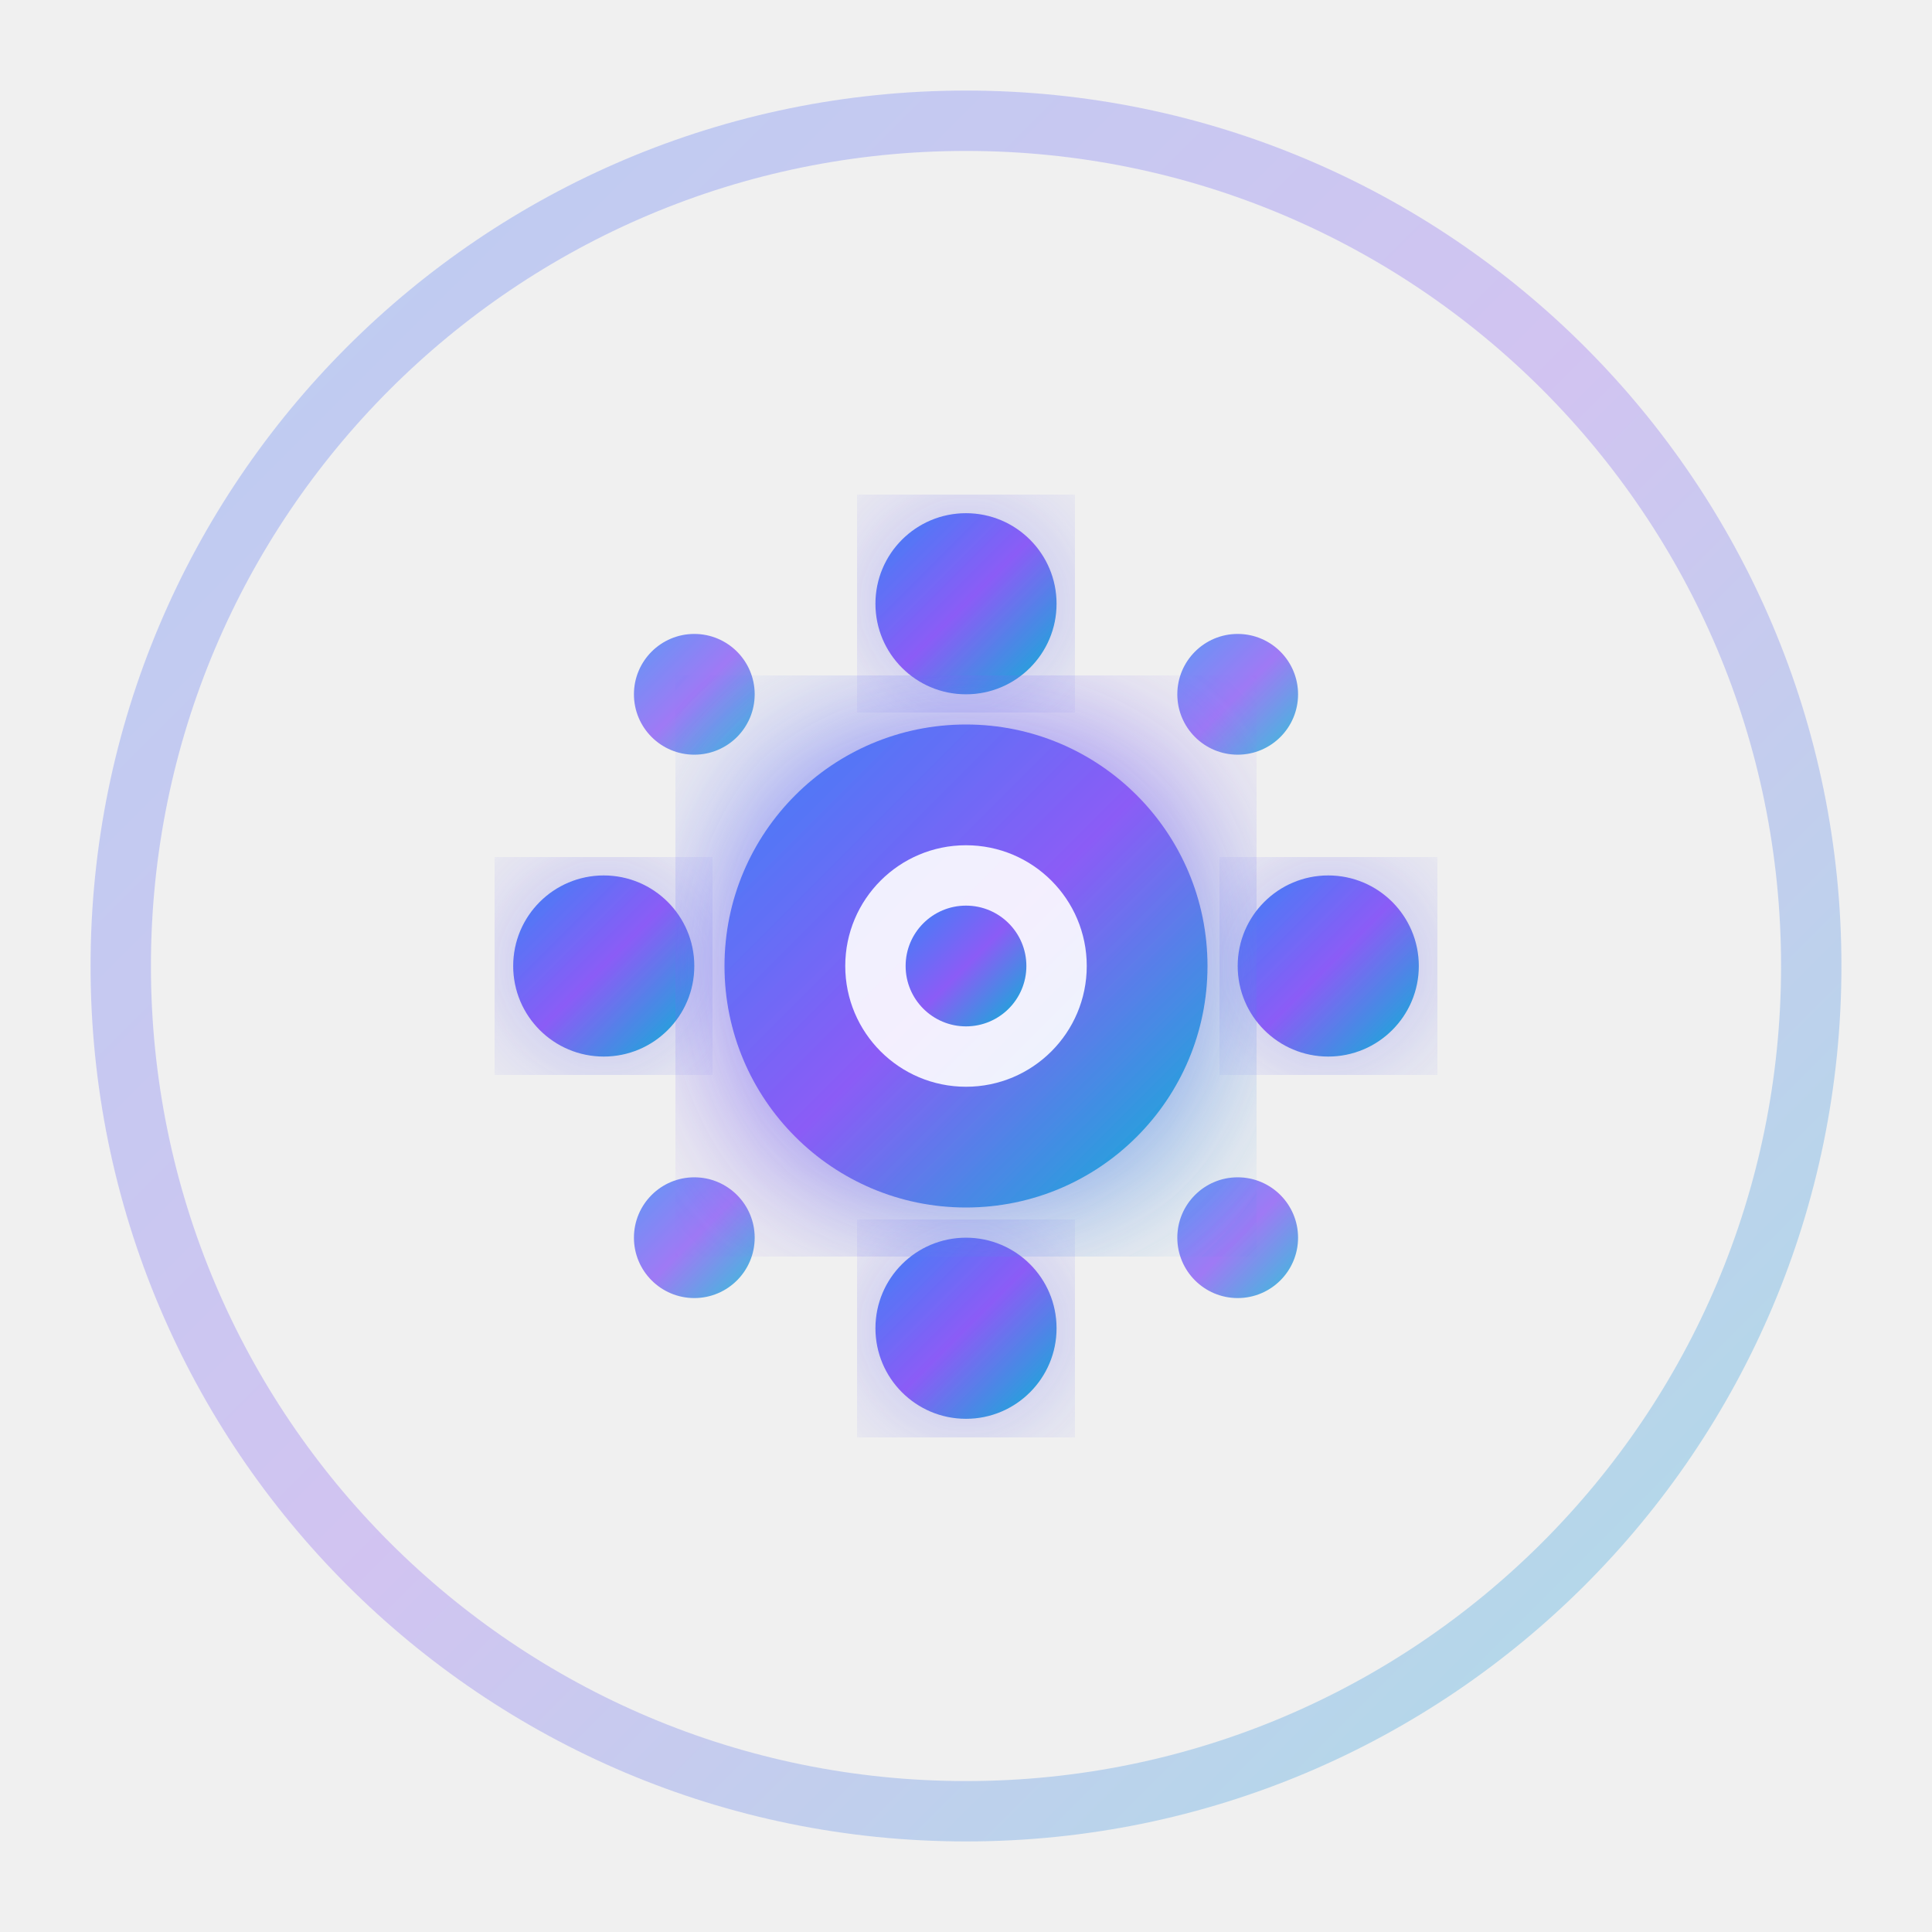
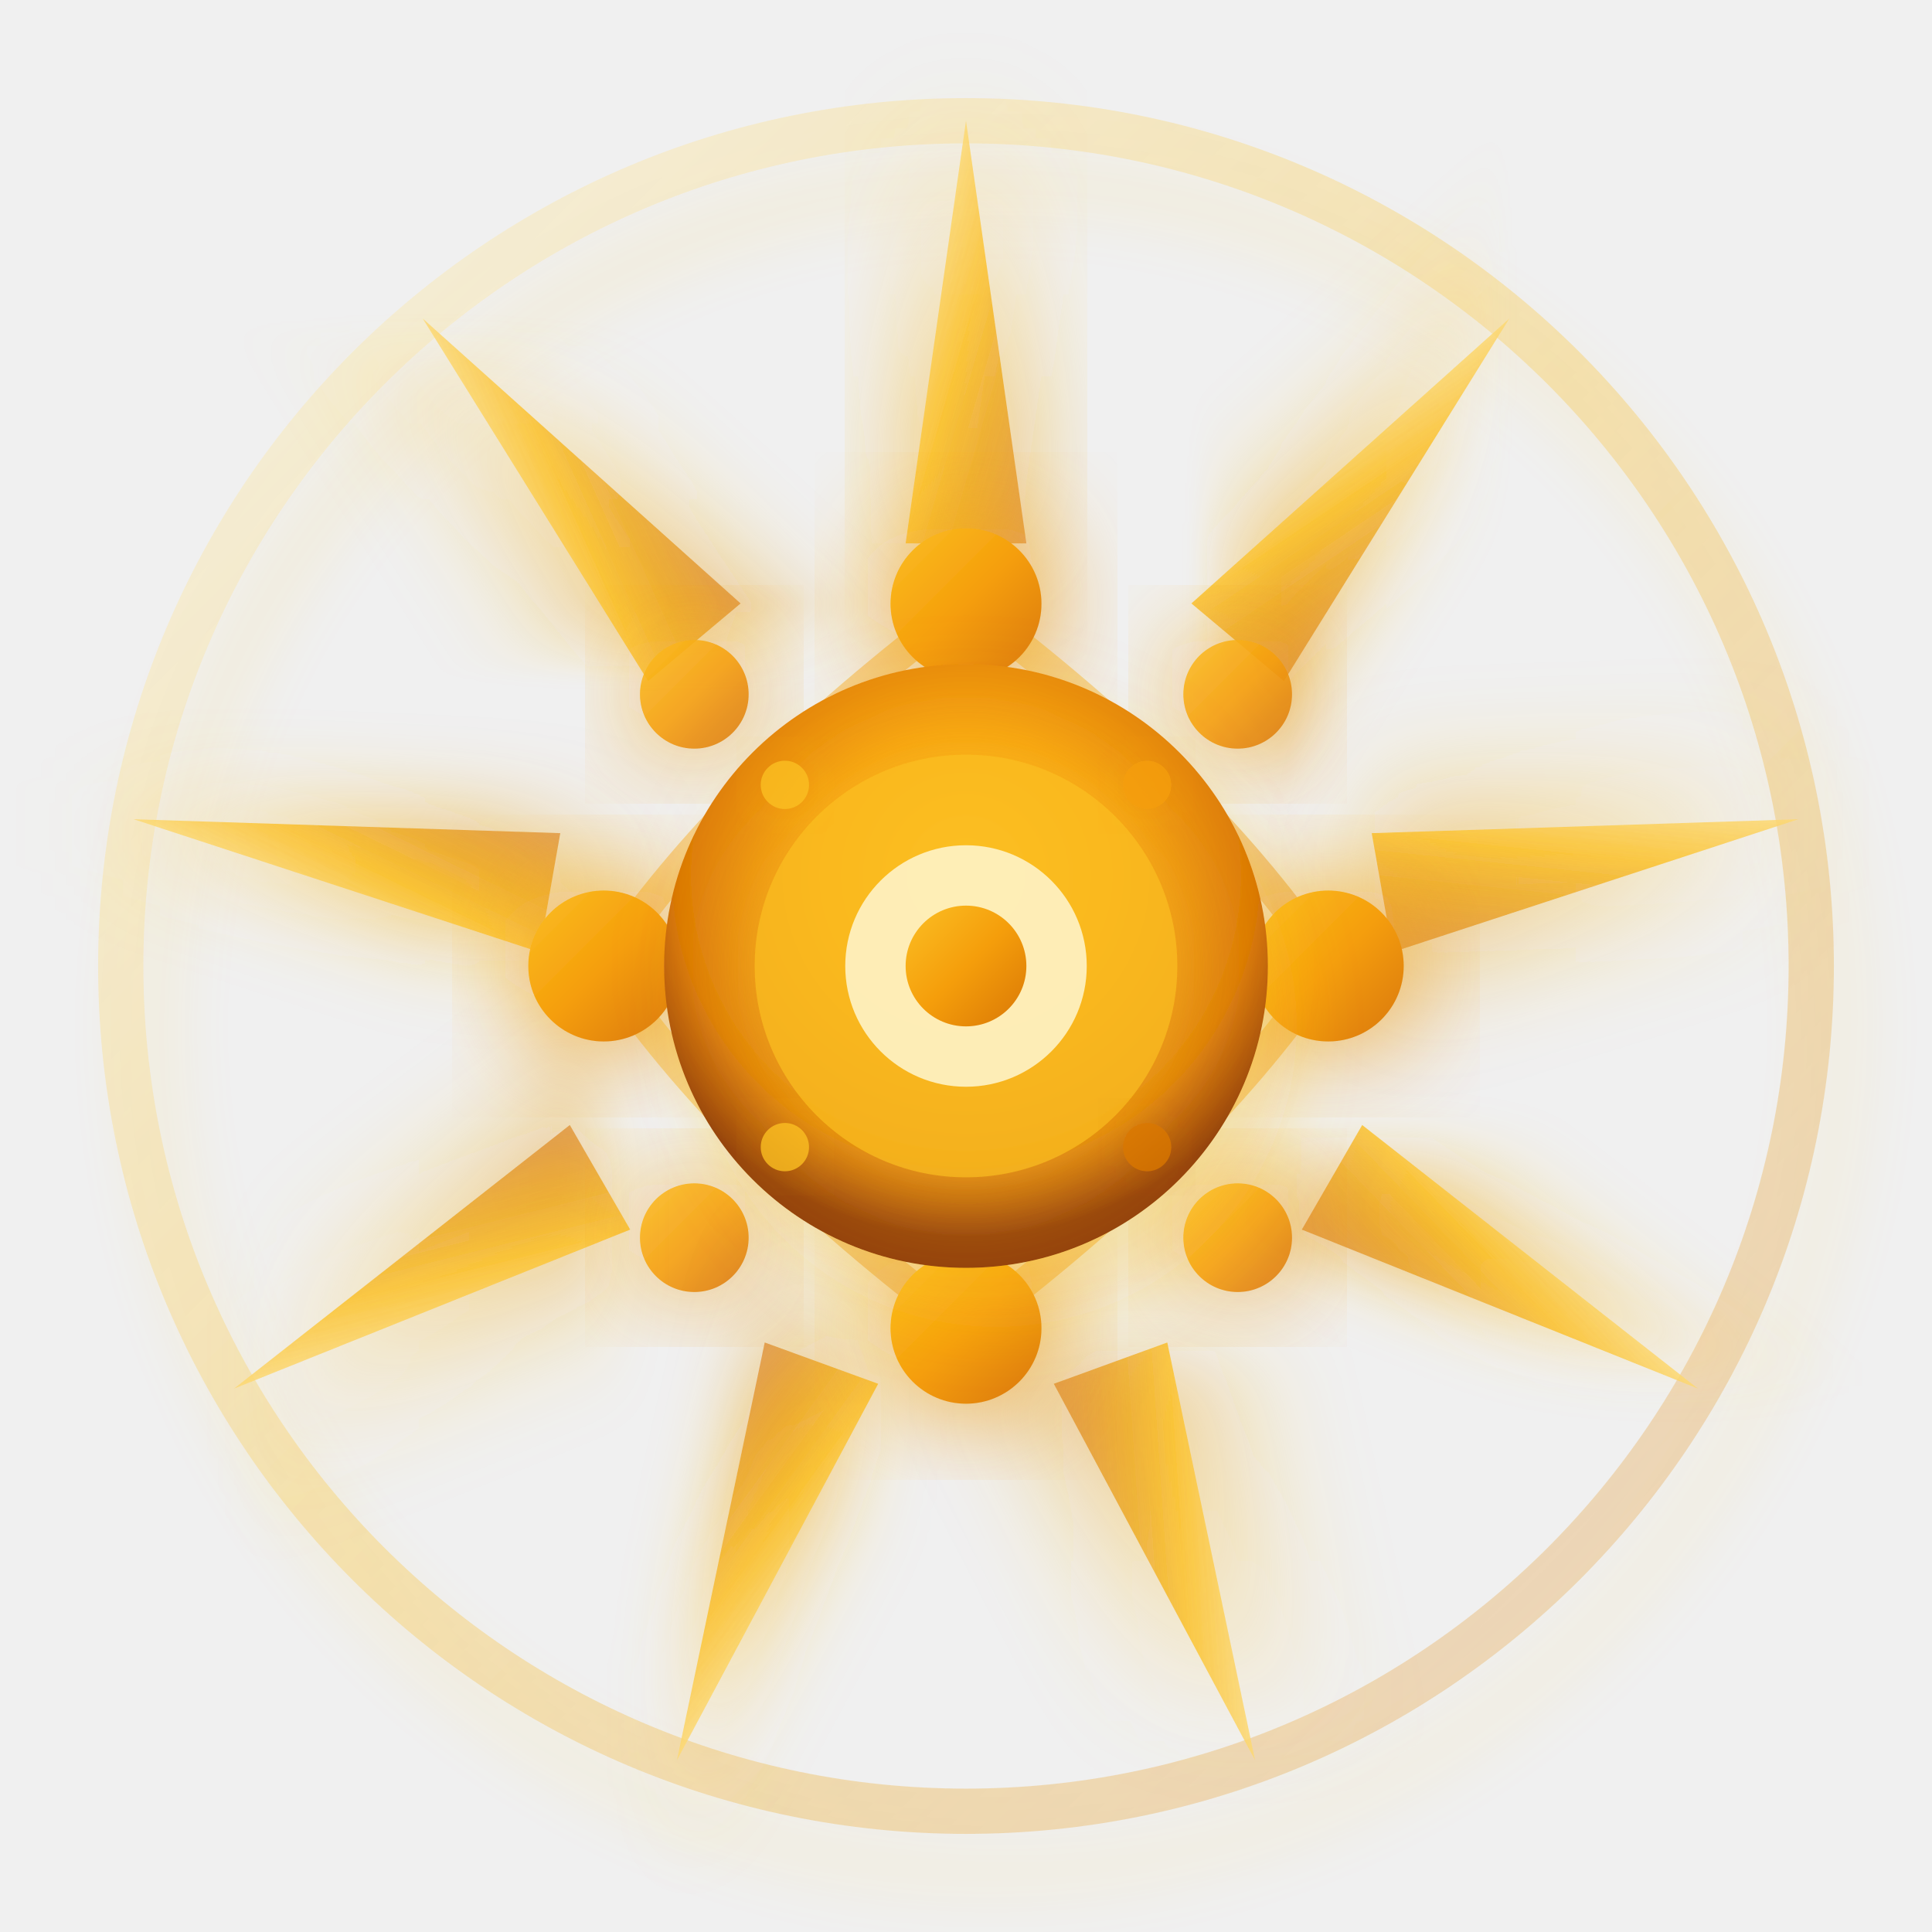
<svg xmlns="http://www.w3.org/2000/svg" viewBox="0 0 64 64" width="64" height="64">
  <defs>
-     <linearGradient id="sunGradient" x1="0%" y1="0%" x2="100%" y2="100%">
-       <stop offset="0%" style="stop-color:#3b82f6;stop-opacity:1" />
-       <stop offset="50%" style="stop-color:#8b5cf6;stop-opacity:1" />
-       <stop offset="100%" style="stop-color:#06b6d4;stop-opacity:1" />
+     <radialGradient id="sunCore" cx="50%" cy="35%" r="60%">
+       <stop offset="0%" style="stop-color:#fbbf24;stop-opacity:1" />
+       <stop offset="40%" style="stop-color:#f59e0b;stop-opacity:1" />
+       <stop offset="80%" style="stop-color:#d97706;stop-opacity:1" />
+       <stop offset="100%" style="stop-color:#92400e;stop-opacity:1" />
+     </radialGradient>
+     <linearGradient id="rayGradient" x1="0%" y1="0%" x2="100%" y2="100%">
+       <stop offset="0%" style="stop-color:#fef3c7;stop-opacity:0.9" />
+       <stop offset="50%" style="stop-color:#fbbf24;stop-opacity:0.8" />
+       <stop offset="100%" style="stop-color:#d97706;stop-opacity:0.6" />
    </linearGradient>
-     <filter id="glow">
-       <feGaussianBlur stdDeviation="3" result="coloredBlur" />
+     <linearGradient id="neuralGradient" x1="0%" y1="0%" x2="100%" y2="100%">
+       <stop offset="0%" style="stop-color:#fbbf24;stop-opacity:1" />
+       <stop offset="50%" style="stop-color:#f59e0b;stop-opacity:1" />
+       <stop offset="100%" style="stop-color:#d97706;stop-opacity:1" />
+     </linearGradient>
+     <filter id="shadow3D" x="-50%" y="-50%" width="200%" height="200%">
+       <feDropShadow dx="2" dy="4" stdDeviation="3" flood-color="#92400e" flood-opacity="0.4" />
+       <feDropShadow dx="1" dy="2" stdDeviation="1" flood-color="#fbbf24" flood-opacity="0.3" />
+     </filter>
+     <filter id="glow" x="-50%" y="-50%" width="200%" height="200%">
+       <feGaussianBlur stdDeviation="2" result="coloredBlur" />
      <feMerge>
        <feMergeNode in="coloredBlur" />
        <feMergeNode in="SourceGraphic" />
      </feMerge>
    </filter>
  </defs>
-   <circle cx="32" cy="32" r="28" fill="none" stroke="url(#sunGradient)" stroke-width="2" opacity="0.3" />
-   <circle cx="32" cy="20" r="3" fill="url(#sunGradient)" filter="url(#glow)" />
-   <circle cx="44" cy="32" r="3" fill="url(#sunGradient)" filter="url(#glow)" />
-   <circle cx="32" cy="44" r="3" fill="url(#sunGradient)" filter="url(#glow)" />
-   <circle cx="20" cy="32" r="3" fill="url(#sunGradient)" filter="url(#glow)" />
-   <circle cx="41" cy="23" r="2" fill="url(#sunGradient)" opacity="0.8" />
-   <circle cx="23" cy="23" r="2" fill="url(#sunGradient)" opacity="0.8" />
-   <circle cx="41" cy="41" r="2" fill="url(#sunGradient)" opacity="0.8" />
-   <circle cx="23" cy="41" r="2" fill="url(#sunGradient)" opacity="0.8" />
-   <circle cx="32" cy="32" r="8" fill="url(#sunGradient)" filter="url(#glow)" />
-   <circle cx="32" cy="32" r="4" fill="#ffffff" opacity="0.9" />
-   <circle cx="32" cy="32" r="2" fill="url(#sunGradient)" />
+   <circle cx="32" cy="32" r="28" fill="none" stroke="url(#rayGradient)" stroke-width="1.5" opacity="0.4" filter="url(#shadow3D)" />
+   <path d="M32 4 L34 18 L30 18 Z" fill="url(#rayGradient)" filter="url(#glow)" transform="rotate(0 32 32)" />
+   <path d="M32 4 L34 18 L30 18 Z" fill="url(#rayGradient)" filter="url(#glow)" transform="rotate(40 32 32)" />
+   <path d="M32 4 L34 18 L30 18 Z" fill="url(#rayGradient)" filter="url(#glow)" transform="rotate(80 32 32)" />
+   <path d="M32 4 L34 18 L30 18 Z" fill="url(#rayGradient)" filter="url(#glow)" transform="rotate(120 32 32)" />
+   <path d="M32 4 L34 18 L30 18 Z" fill="url(#rayGradient)" filter="url(#glow)" transform="rotate(160 32 32)" />
+   <path d="M32 4 L34 18 L30 18 Z" fill="url(#rayGradient)" filter="url(#glow)" transform="rotate(200 32 32)" />
+   <path d="M32 4 L34 18 L30 18 Z" fill="url(#rayGradient)" filter="url(#glow)" transform="rotate(240 32 32)" />
+   <path d="M32 4 L34 18 L30 18 Z" fill="url(#rayGradient)" filter="url(#glow)" transform="rotate(280 32 32)" />
+   <path d="M32 4 L34 18 L30 18 Z" fill="url(#rayGradient)" filter="url(#glow)" transform="rotate(320 32 32)" />
+   <g opacity="0.6">
+     <path d="M32 20 Q40 26 44 32" stroke="url(#neuralGradient)" stroke-width="1" fill="none" opacity="0.7" />
+     <path d="M44 32 Q40 38 32 44" stroke="url(#neuralGradient)" stroke-width="1" fill="none" opacity="0.7" />
+     <path d="M32 44 Q24 38 20 32" stroke="url(#neuralGradient)" stroke-width="1" fill="none" opacity="0.7" />
+     <path d="M20 32 Q24 26 32 20" stroke="url(#neuralGradient)" stroke-width="1" fill="none" opacity="0.7" />
+   </g>
+   <circle cx="32" cy="20" r="2.5" fill="url(#neuralGradient)" filter="url(#glow)" />
+   <circle cx="44" cy="32" r="2.5" fill="url(#neuralGradient)" filter="url(#glow)" />
+   <circle cx="32" cy="44" r="2.5" fill="url(#neuralGradient)" filter="url(#glow)" />
+   <circle cx="20" cy="32" r="2.5" fill="url(#neuralGradient)" filter="url(#glow)" />
+   <circle cx="41" cy="23" r="1.8" fill="url(#neuralGradient)" opacity="0.9" filter="url(#glow)" />
+   <circle cx="23" cy="23" r="1.8" fill="url(#neuralGradient)" opacity="0.9" filter="url(#glow)" />
+   <circle cx="41" cy="41" r="1.8" fill="url(#neuralGradient)" opacity="0.9" filter="url(#glow)" />
+   <circle cx="23" cy="41" r="1.8" fill="url(#neuralGradient)" opacity="0.9" filter="url(#glow)" />
+   <circle cx="32" cy="32" r="10" fill="url(#sunCore)" filter="url(#shadow3D)" />
+   <circle cx="32" cy="32" r="7" fill="#fbbf24" opacity="0.8" filter="url(#glow)" />
+   <circle cx="32" cy="32" r="4" fill="#fef3c7" opacity="0.9" />
+   <circle cx="32" cy="32" r="2" fill="url(#neuralGradient)" />
+   <g opacity="0.8">
+     <circle cx="26" cy="26" r="0.8" fill="#fbbf24" filter="url(#glow)">
+       <animate attributeName="opacity" values="0.3;1;0.3" dur="2s" repeatCount="indefinite" />
+     </circle>
+     <circle cx="38" cy="26" r="0.8" fill="#f59e0b" filter="url(#glow)">
+       <animate attributeName="opacity" values="1;0.3;1" dur="2.5s" repeatCount="indefinite" />
+     </circle>
+     <circle cx="38" cy="38" r="0.8" fill="#d97706" filter="url(#glow)">
+       <animate attributeName="opacity" values="0.3;1;0.3" dur="3s" repeatCount="indefinite" />
+     </circle>
+     <circle cx="26" cy="38" r="0.8" fill="#fbbf24" filter="url(#glow)">
+       <animate attributeName="opacity" values="1;0.3;1" dur="1.8s" repeatCount="indefinite" />
+     </circle>
+   </g>
</svg>
